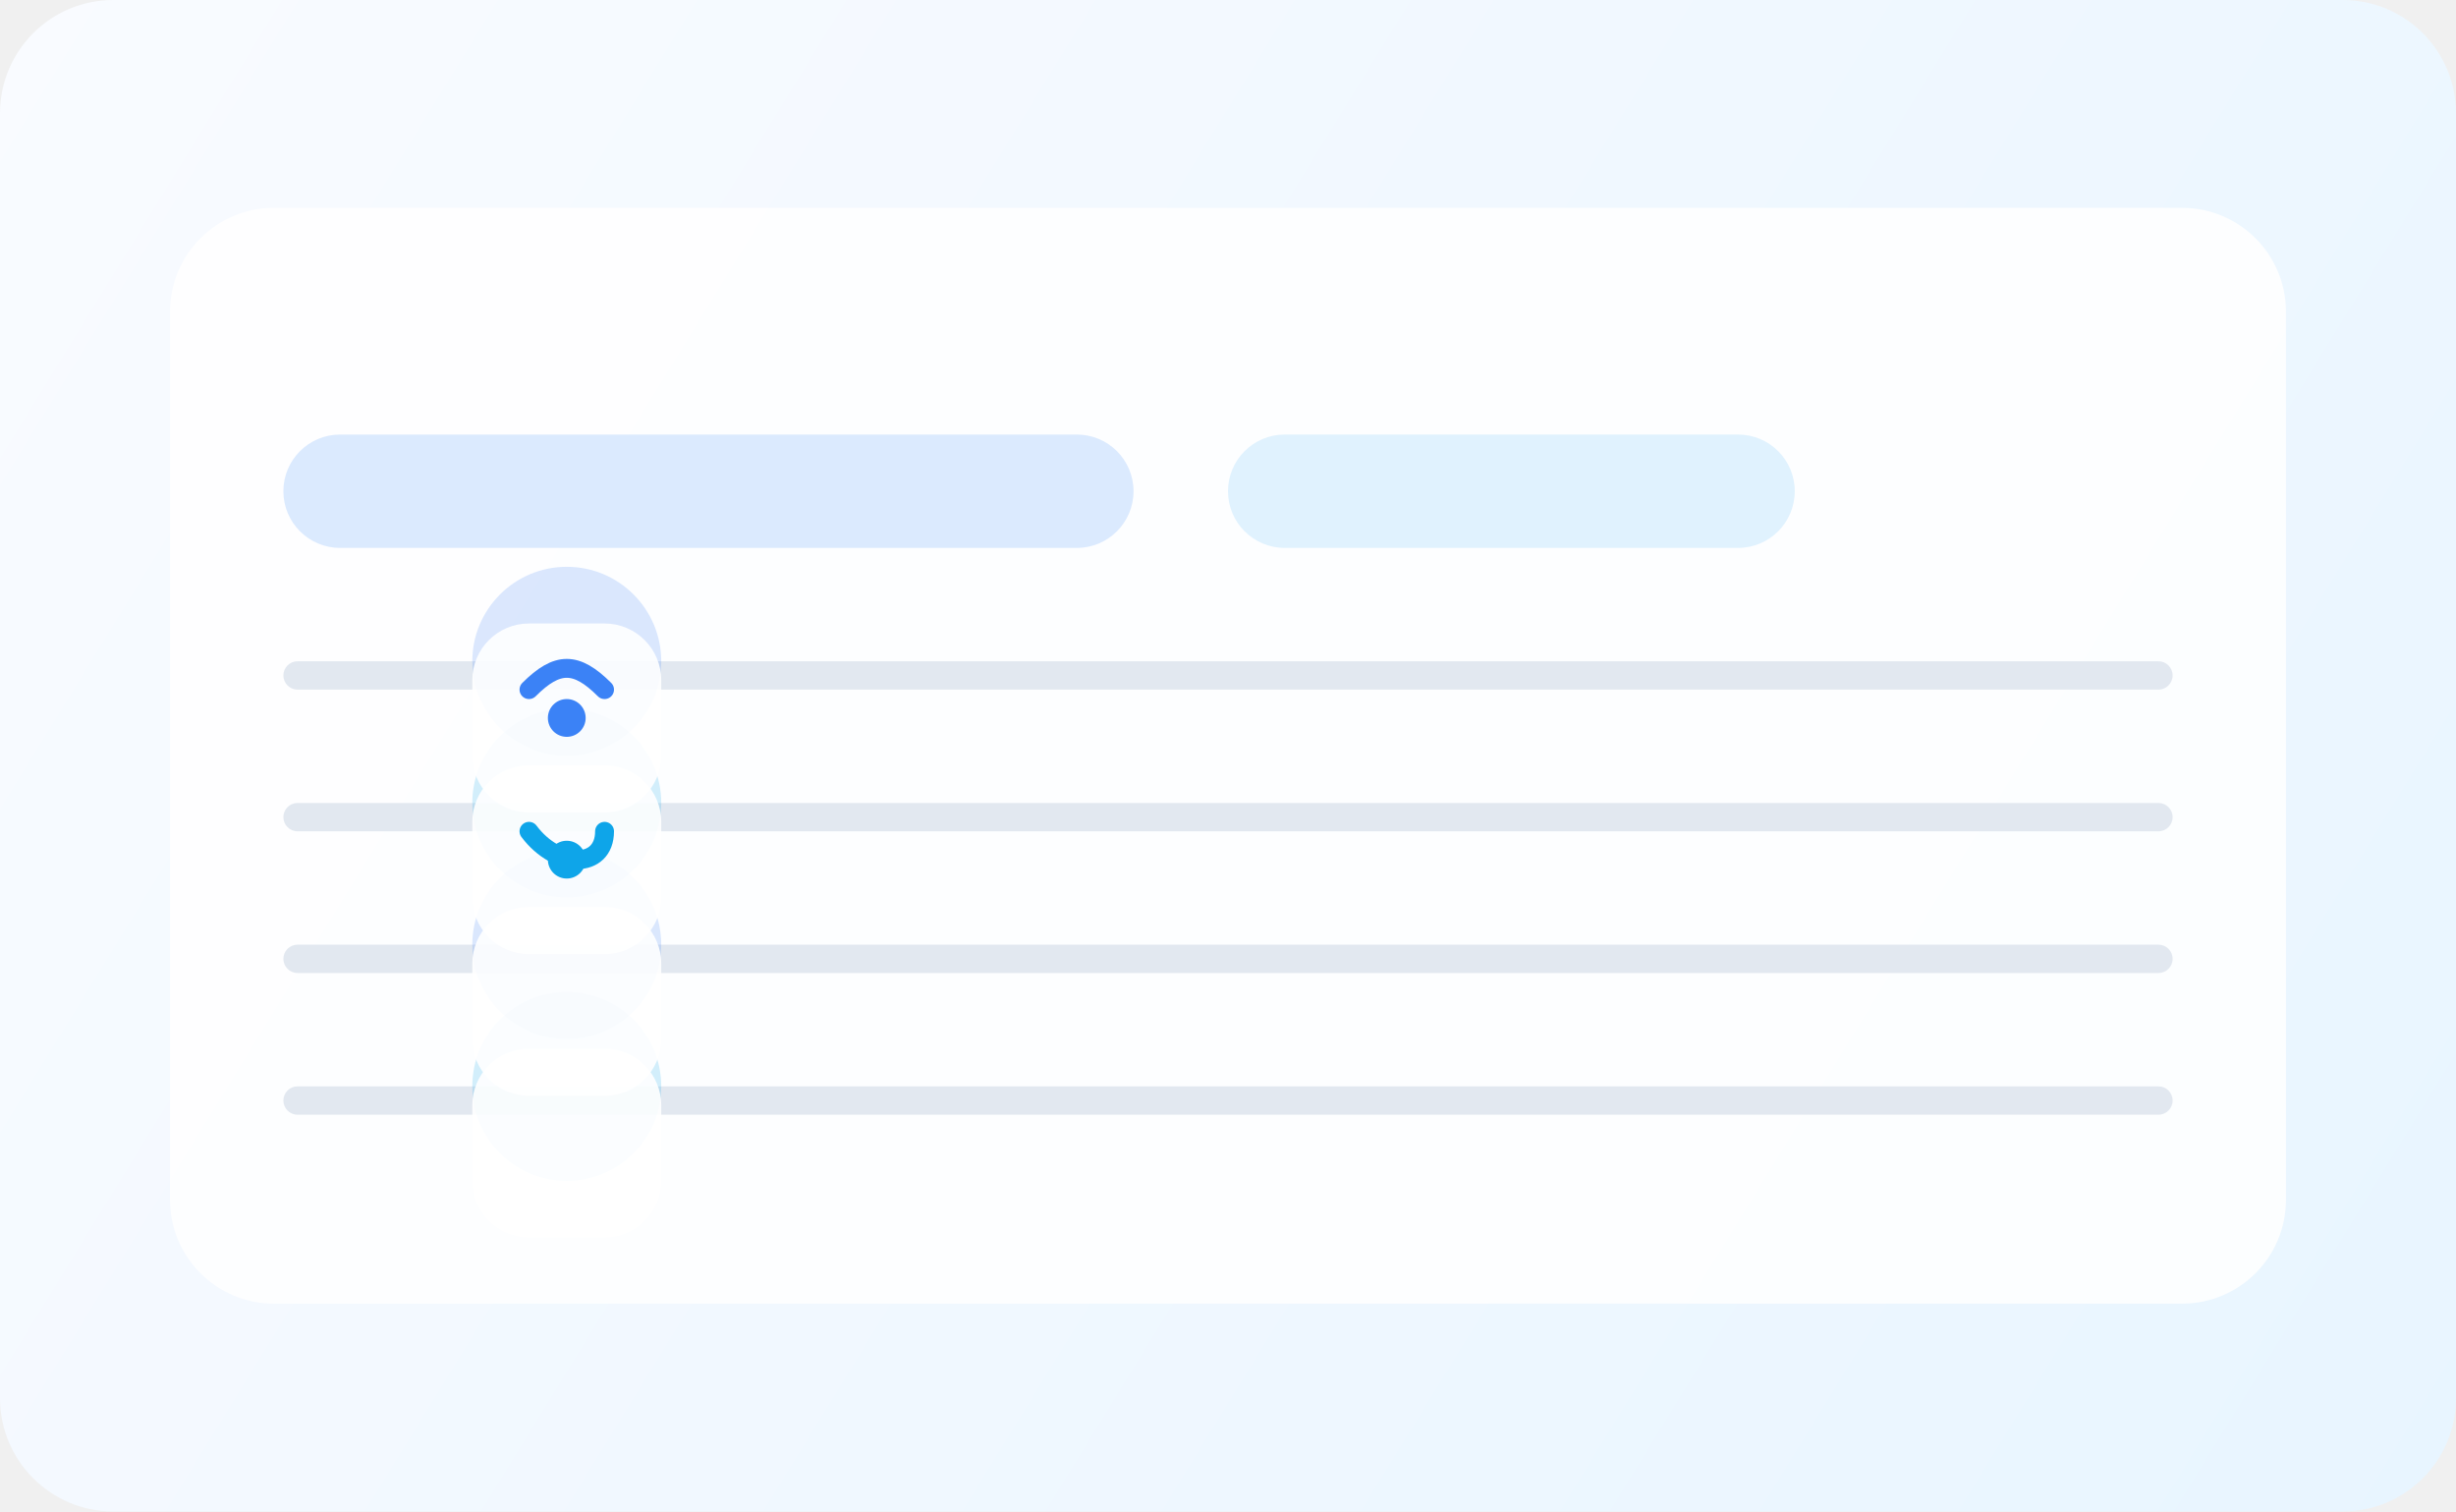
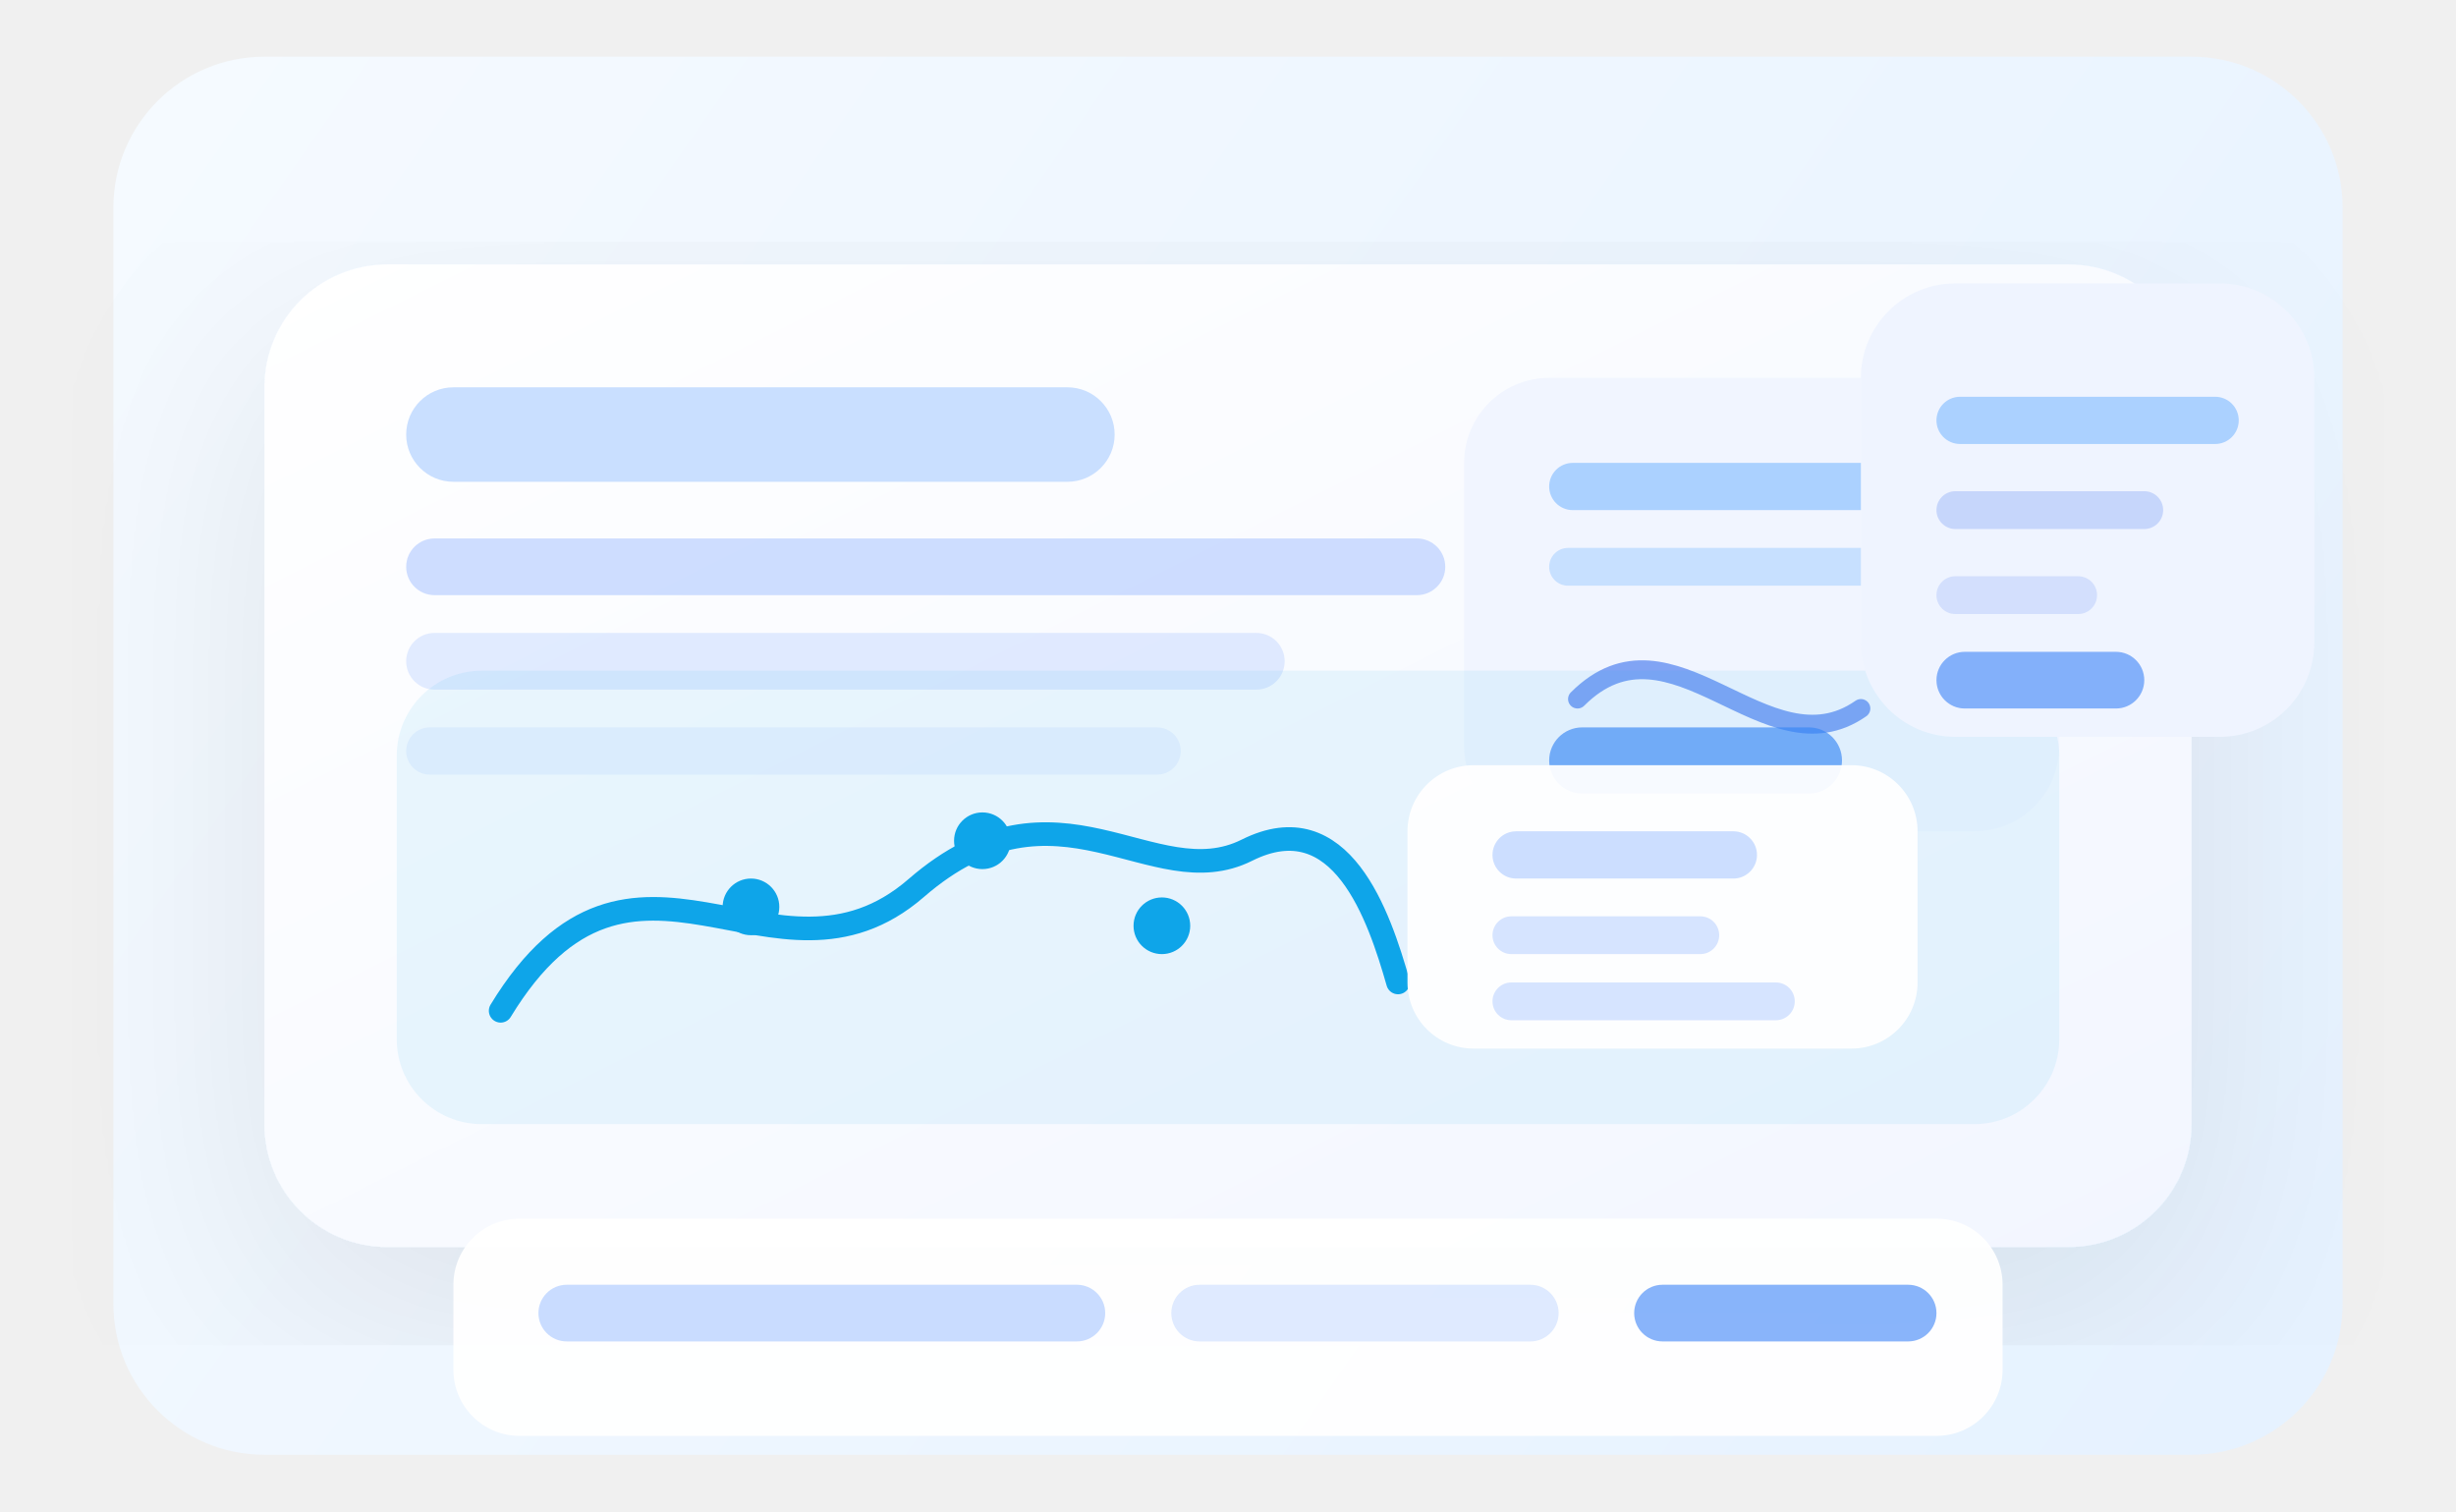
<svg xmlns="http://www.w3.org/2000/svg" width="520" height="320" viewBox="0 0 520 320" fill="none">
-   <rect width="520" height="320" rx="24" fill="url(#paint0_linear)" />
-   <rect x="36" y="44" width="448" height="232" rx="22" fill="#FFFFFF" opacity="0.86" />
-   <rect x="60" y="92" width="180" height="24" rx="12" fill="#DBEAFE" />
-   <rect x="260" y="92" width="120" height="24" rx="12" fill="#E0F2FE" />
-   <rect x="60" y="140" width="400" height="6" rx="3" fill="#E2E8F0" />
-   <rect x="60" y="170" width="400" height="6" rx="3" fill="#E2E8F0" />
-   <rect x="60" y="200" width="400" height="6" rx="3" fill="#E2E8F0" />
-   <rect x="60" y="230" width="400" height="6" rx="3" fill="#E2E8F0" />
-   <circle cx="120" cy="140" r="20" fill="#3B82F6" opacity="0.18" />
-   <circle cx="120" cy="170" r="20" fill="#0EA5E9" opacity="0.18" />
-   <circle cx="120" cy="200" r="20" fill="#3B82F6" opacity="0.18" />
-   <circle cx="120" cy="230" r="20" fill="#0EA5E9" opacity="0.18" />
-   <rect x="100" y="132" width="40" height="40" rx="12" fill="white" opacity="0.9" />
-   <rect x="100" y="162" width="40" height="40" rx="12" fill="white" opacity="0.9" />
-   <rect x="100" y="192" width="40" height="40" rx="12" fill="white" opacity="0.9" />
-   <rect x="100" y="222" width="40" height="40" rx="12" fill="white" opacity="0.9" />
-   <path d="M112 146C118 140 122 140 128 146" stroke="#3B82F6" stroke-width="4" stroke-linecap="round" />
-   <circle cx="120" cy="152" r="4" fill="#3B82F6" />
-   <path d="M112 176C118 184 128 184 128 176" stroke="#0EA5E9" stroke-width="4" stroke-linecap="round" />
-   <circle cx="120" cy="182" r="4" fill="#0EA5E9" />
  <defs>
-     <linearGradient id="paint0_linear" x1="0" y1="0" x2="520" y2="320" gradientUnits="userSpaceOnUse">
-       <stop stop-color="#F9FBFF" />
-       <stop offset="1" stop-color="#E8F5FF" />
+     <linearGradient id="collab-bg" x1="40" y1="10" x2="470" y2="310" gradientUnits="userSpaceOnUse">
+       <stop stop-color="#F5FAFF" />
+       <stop offset="1" stop-color="#E6F2FF" />
    </linearGradient>
+     <linearGradient id="collab-card" x1="0" y1="0" x2="1" y2="1">
+       <stop stop-color="#FFFFFF" />
+       <stop offset="1" stop-color="#F2F6FF" />
+     </linearGradient>
+     <filter id="collab-shadow">
+       <feDropShadow dx="0" dy="16" stdDeviation="26" flood-color="#0F172A" flood-opacity="0.08" />
+     </filter>
  </defs>
+   <rect x="24" y="12" width="472" height="296" rx="32" fill="url(#collab-bg)" />
+   <g filter="url(#collab-shadow)">
+     <rect x="56" y="56" width="408" height="208" rx="26" fill="url(#collab-card)" />
+   </g>
+   <g transform="translate(86 82)">
+     <rect width="150" height="20" rx="10" fill="#C9DFFF" />
+     <rect y="32" width="220" height="12" rx="6" fill="#AFC8FF" opacity="0.6" />
+     <rect y="52" width="186" height="12" rx="6" fill="#AFC8FF" opacity="0.35" />
+     <rect y="72" width="164" height="10" rx="5" fill="#AFC8FF" opacity="0.2" />
+   </g>
+   <g transform="translate(310 80)">
+     <rect width="126" height="96" rx="18" fill="#F1F5FF" />
+     <rect x="18" y="18" width="84" height="10" rx="5" fill="#94C5FF" opacity="0.75" />
+     <rect x="18" y="36" width="92" height="8" rx="4" fill="#94C5FF" opacity="0.45" />
+     <path d="M24 68C44 48 64 84 84 70" stroke="#2563EB" stroke-width="4" stroke-linecap="round" stroke-linejoin="round" opacity="0.55" />
+     <rect x="18" y="74" width="62" height="14" rx="7" fill="#3B82F6" opacity="0.65" />
+   </g>
+   <g transform="translate(84 142)">
+     <rect width="352" height="96" rx="18" fill="#0EA5E9" opacity="0.08" />
+     <g transform="translate(22 20)">
+       <path d="M0 52C28 6 58 52 88 26C118 0 138 28 158 18C178 8 186 32 190 46" stroke="#0EA5E9" stroke-width="5" stroke-linecap="round" stroke-linejoin="round" />
+       <circle cx="53" cy="30" r="6" fill="#0EA5E9" />
+       <circle cx="102" cy="16" r="6" fill="#0EA5E9" />
+       <circle cx="140" cy="34" r="6" fill="#0EA5E9" />
+     </g>
+     <g transform="translate(214 20)">
+       <rect width="108" height="60" rx="14" fill="#FFFFFF" opacity="0.94" />
+       <rect x="18" y="14" width="56" height="10" rx="5" fill="#BFD6FF" opacity="0.8" />
+       <rect x="18" y="32" width="48" height="8" rx="4" fill="#D6E4FF" />
+       <rect x="18" y="46" width="64" height="8" rx="4" fill="#D6E4FF" />
+     </g>
+   </g>
+   <g transform="translate(96 258)">
+     <rect width="328" height="46" rx="14" fill="white" opacity="0.95" />
+     <rect x="18" y="14" width="120" height="12" rx="6" fill="#BFD6FF" opacity="0.85" />
+     <rect x="152" y="14" width="82" height="12" rx="6" fill="#BFD6FF" opacity="0.5" />
+     <rect x="250" y="14" width="64" height="12" rx="6" fill="#3B82F6" opacity="0.6" />
+   </g>
+   <g transform="translate(404 70)">
+     <rect x="-10" y="-10" width="96" height="96" rx="20" fill="#EFF4FF" />
+     <rect x="6" y="14" width="64" height="10" rx="5" fill="#94C5FF" opacity="0.75" />
+     <rect x="6" y="34" width="48" height="8" rx="4" fill="#9EB7F8" opacity="0.5" />
+     <rect x="6" y="52" width="34" height="8" rx="4" fill="#9EB7F8" opacity="0.35" />
+     <rect x="6" y="68" width="44" height="12" rx="6" fill="#3B82F6" opacity="0.6" />
+   </g>
</svg>
